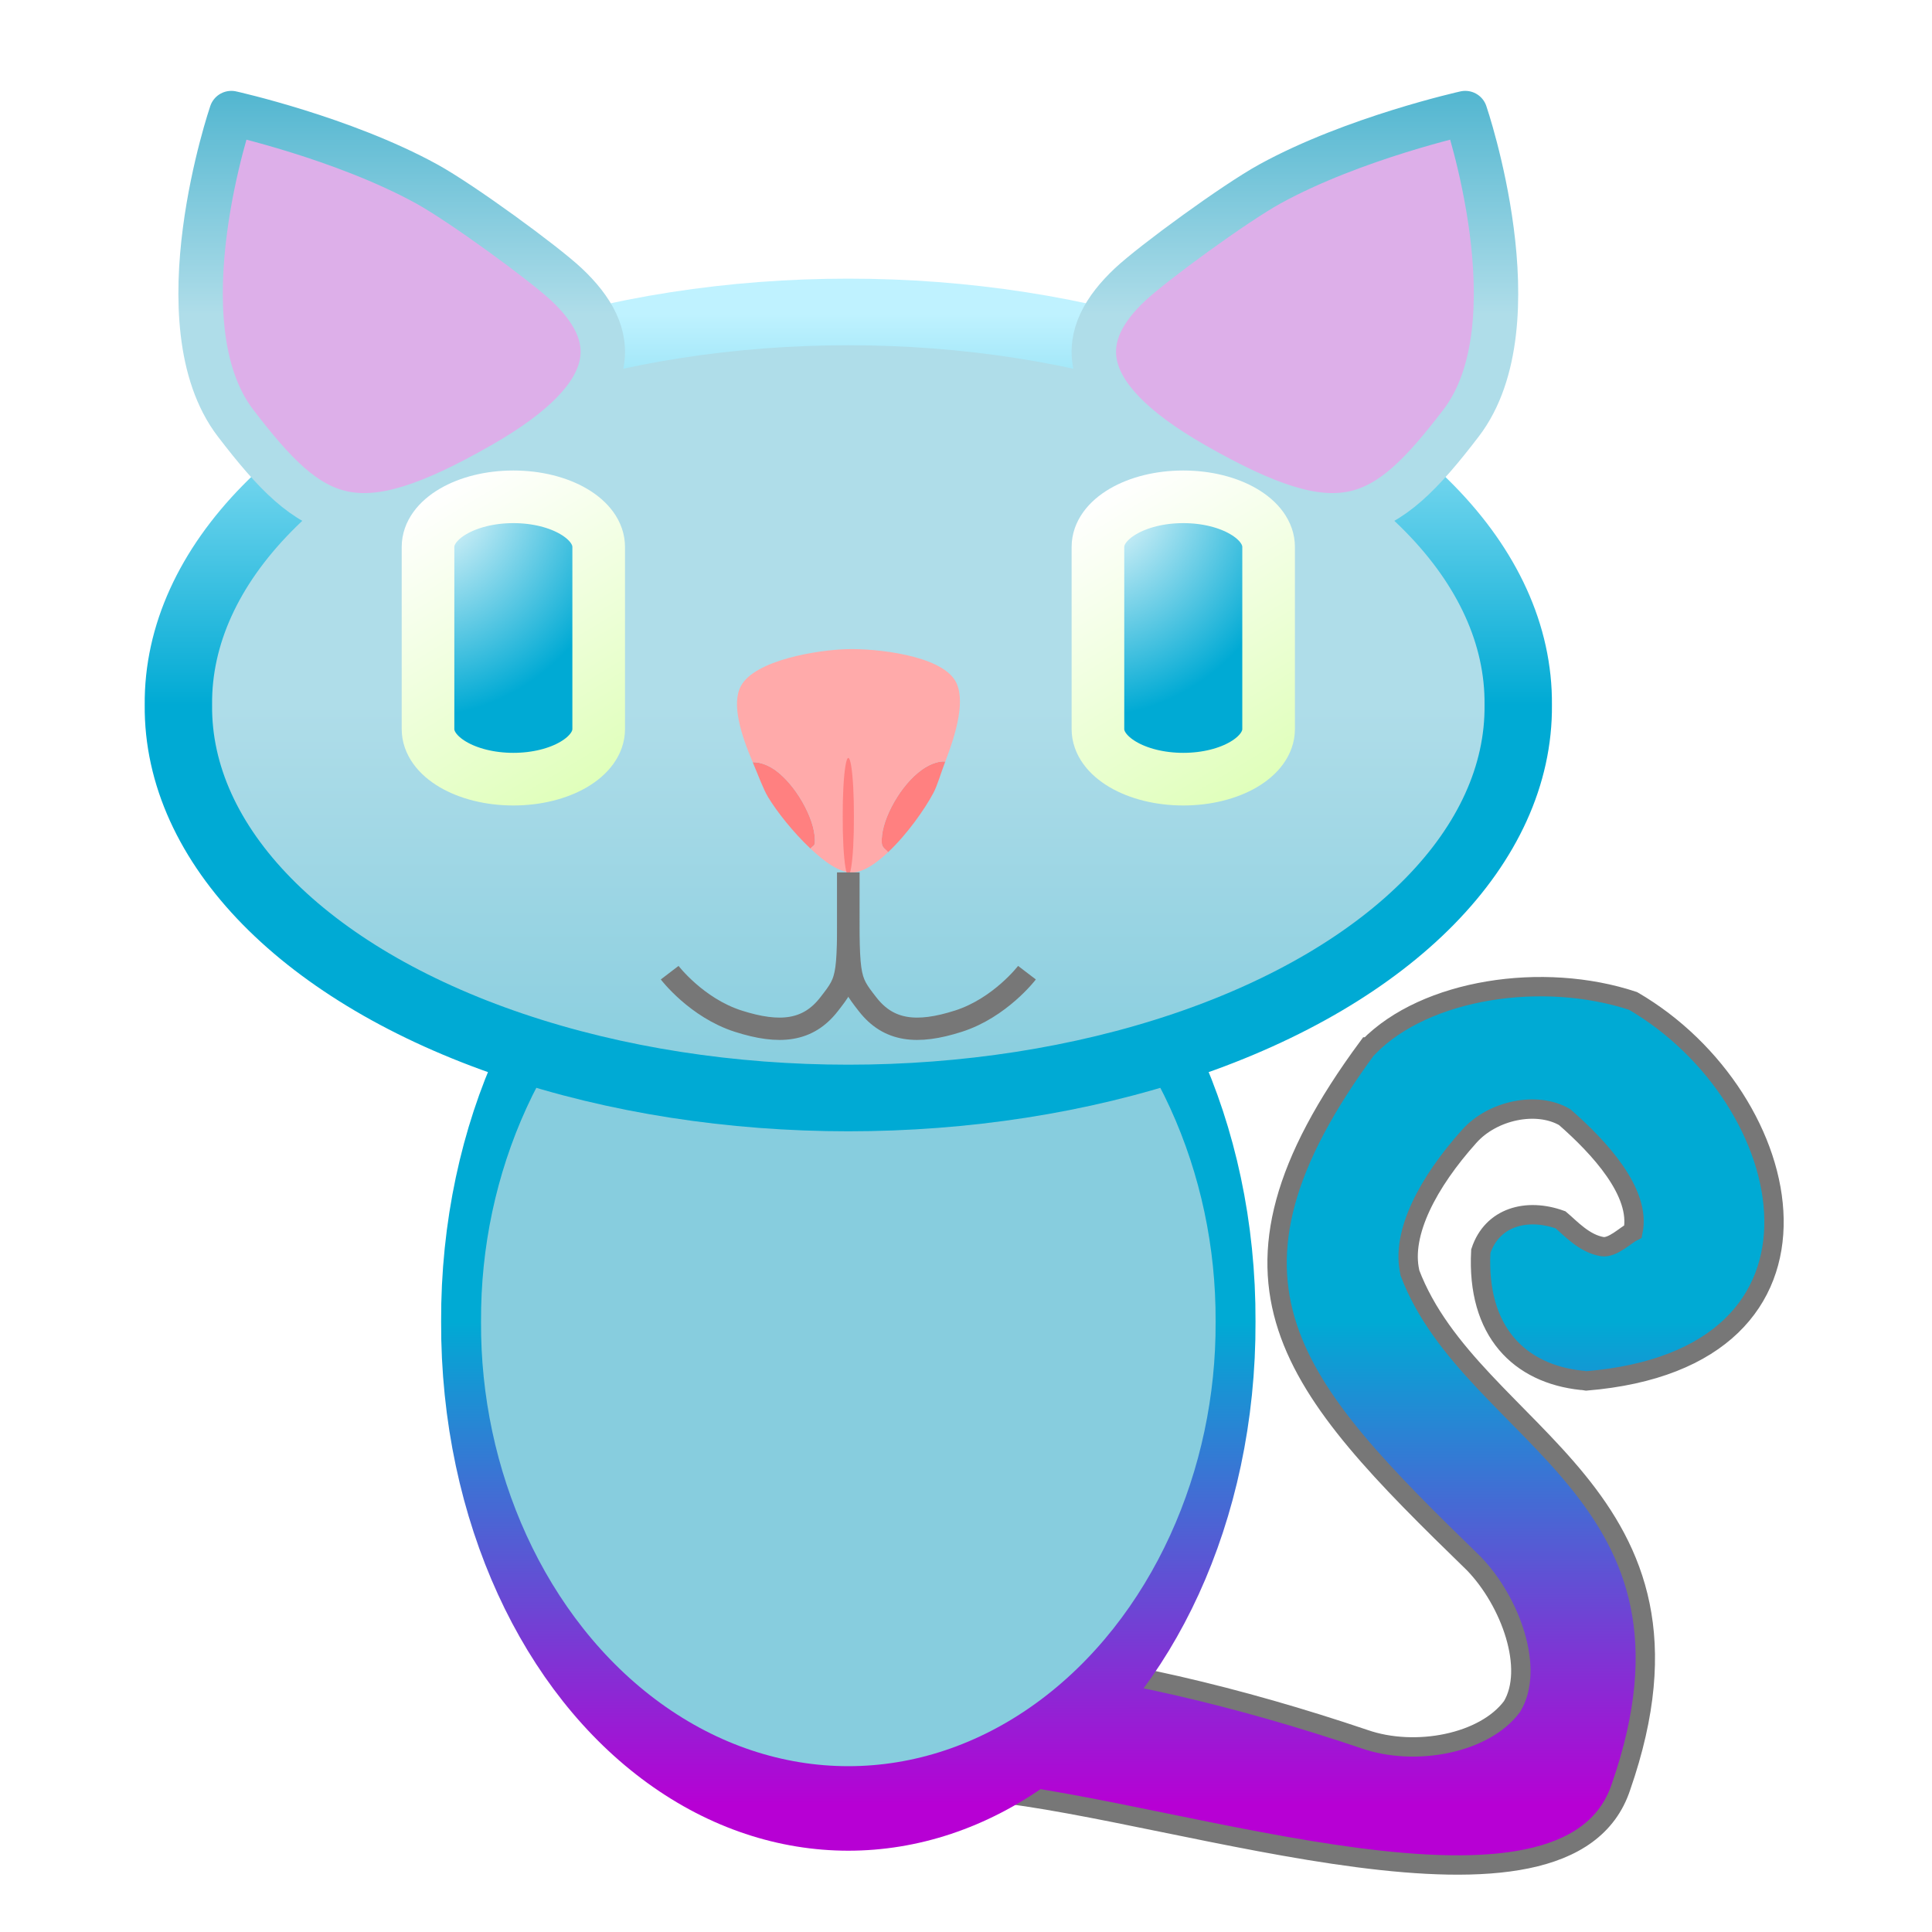
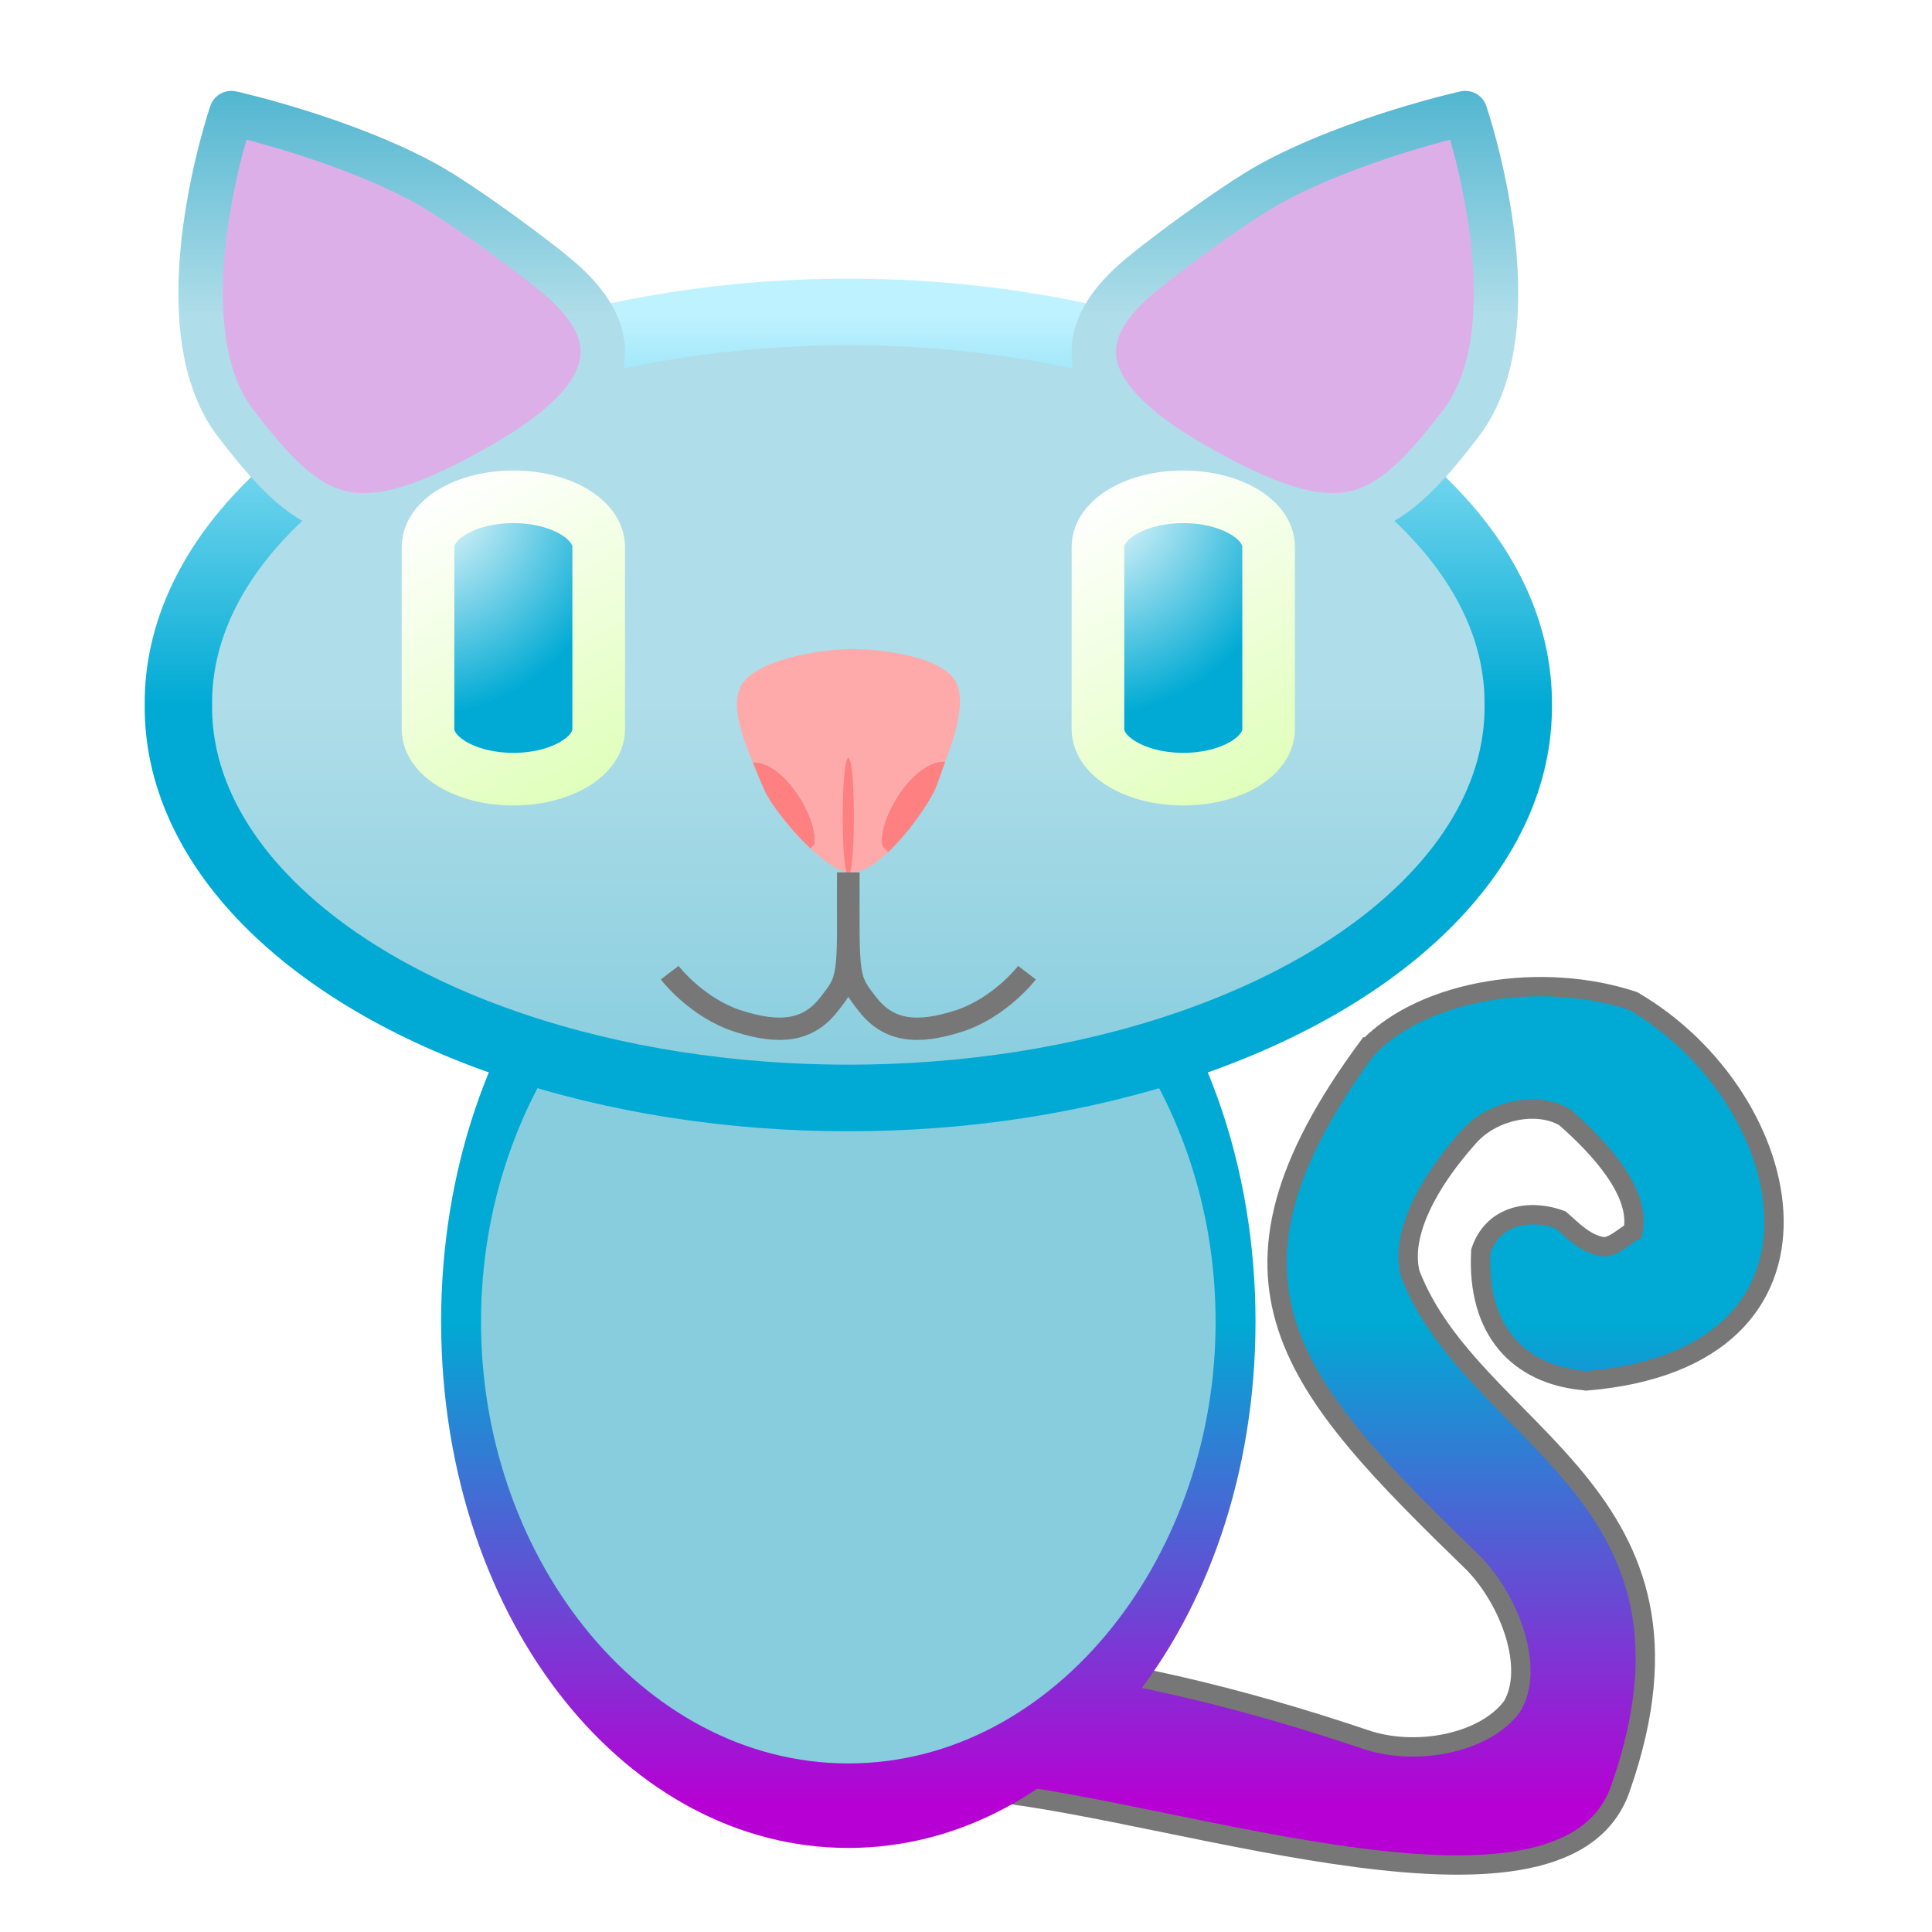
<svg xmlns="http://www.w3.org/2000/svg" xmlns:xlink="http://www.w3.org/1999/xlink" width="100" height="100" id="svg2" version="1.1">
  <defs id="defs4">
-     <linearGradient id="linearGradient3847">
-       <stop style="stop-color:#000000;stop-opacity:1;" offset="0" id="stop3849" />
-       <stop style="stop-color:#000000;stop-opacity:0;" offset="1" id="stop3851" />
-     </linearGradient>
    <linearGradient id="linearGradient4101">
      <stop style="stop-color:#00aad4;stop-opacity:1;" offset="0" id="stop4103" />
      <stop id="stop4109" offset="0.5" style="stop-color:#00aad4;stop-opacity:1;" />
      <stop style="stop-color:#bff2ff;stop-opacity:1;" offset="1" id="stop4105" />
    </linearGradient>
    <linearGradient id="linearGradient4091">
      <stop style="stop-color:#afdde9;stop-opacity:1;" offset="0" id="stop4093" />
      <stop id="stop4099" offset="0.5" style="stop-color:#afdde9;stop-opacity:1;" />
      <stop style="stop-color:#87cdde;stop-opacity:1;" offset="1" id="stop4095" />
    </linearGradient>
    <linearGradient id="linearGradient4081">
      <stop style="stop-color:#00aad4;stop-opacity:1;" offset="0" id="stop4083" />
      <stop id="stop4089" offset="0.5" style="stop-color:#00aad4;stop-opacity:1;" />
      <stop style="stop-color:#b700d4;stop-opacity:1;" offset="1" id="stop4085" />
    </linearGradient>
    <linearGradient id="linearGradient4071">
      <stop style="stop-color:#ffffff;stop-opacity:1;" offset="0" id="stop4073" />
      <stop style="stop-color:#e0ffbb;stop-opacity:1;" offset="1" id="stop4075" />
    </linearGradient>
    <linearGradient id="linearGradient4059">
      <stop style="stop-color:#afdde9;stop-opacity:1;" offset="0" id="stop4061" />
      <stop id="stop4069" offset="0.5" style="stop-color:#afdde9;stop-opacity:1;" />
      <stop style="stop-color:#52b6d0;stop-opacity:1;" offset="1" id="stop4063" />
    </linearGradient>
    <linearGradient id="linearGradient4047">
      <stop style="stop-color:#ffffff;stop-opacity:1;" offset="0" id="stop4049" />
      <stop style="stop-color:#00aad4;stop-opacity:1;" offset="1" id="stop4051" />
    </linearGradient>
    <radialGradient xlink:href="#linearGradient4047" id="radialGradient4053" cx="36.584" cy="22.885" fx="36.584" fy="22.885" r="5" gradientTransform="matrix(2.039277,0.4211111,-0.4620036,2.237303,-41.87781,-40.89122)" gradientUnits="userSpaceOnUse" />
    <radialGradient xlink:href="#linearGradient4047" id="radialGradient4057" gradientUnits="userSpaceOnUse" gradientTransform="matrix(2.039277,0.4211111,-0.4620036,2.237303,-7.202847,-40.89122)" cx="36.584" cy="22.885" fx="36.584" fy="22.885" r="5" />
    <linearGradient xlink:href="#linearGradient4059" id="linearGradient4065" x1="30" y1="25" x2="30" y2="5" gradientUnits="userSpaceOnUse" gradientTransform="matrix(1.155832,0,0,1.155832,-13.8829,-1.075184)" />
    <linearGradient xlink:href="#linearGradient4059" id="linearGradient4067" x1="70" y1="25" x2="70" y2="5" gradientUnits="userSpaceOnUse" gradientTransform="matrix(1.155832,0,0,1.155832,-13.8829,-1.075184)" />
    <linearGradient xlink:href="#linearGradient4071" id="linearGradient4077" x1="61.178" y1="23.178" x2="68.822" y2="35.822" gradientUnits="userSpaceOnUse" gradientTransform="matrix(1.155832,0,0,1.155832,-13.8829,-1.075184)" />
    <linearGradient xlink:href="#linearGradient4071" id="linearGradient4079" x1="31.178" y1="23.178" x2="38.822" y2="35.822" gradientUnits="userSpaceOnUse" gradientTransform="matrix(1.155832,0,0,1.155832,-13.8829,-1.075184)" />
    <linearGradient xlink:href="#linearGradient4081" id="linearGradient4087" x1="48.487" y1="26.511" x2="48.487" y2="62.877" gradientUnits="userSpaceOnUse" />
    <linearGradient xlink:href="#linearGradient4091" id="linearGradient4097" x1="48.487" y1="26.511" x2="48.487" y2="62.877" gradientUnits="userSpaceOnUse" />
    <linearGradient xlink:href="#linearGradient4101" id="linearGradient4107" x1="48.487" y1="62.877" x2="48.487" y2="26.511" gradientUnits="userSpaceOnUse" />
-     <linearGradient xlink:href="#linearGradient4081" id="linearGradient3853" x1="50" y1="40" x2="50" y2="90" gradientUnits="userSpaceOnUse" />
-     <linearGradient xlink:href="#linearGradient4081" id="linearGradient3972" gradientUnits="userSpaceOnUse" x1="50" y1="40" x2="50" y2="90" />
-     <linearGradient xlink:href="#linearGradient4081" id="linearGradient3975" gradientUnits="userSpaceOnUse" x1="50" y1="40" x2="50" y2="90" />
    <linearGradient xlink:href="#linearGradient4081" id="linearGradient4003" gradientUnits="userSpaceOnUse" x1="50" y1="40" x2="50" y2="90" gradientTransform="matrix(1.002182,0,0,1.002182,-6.200371,3.265429)" />
  </defs>
  <g id="layer5" style="display:inline">
    <path style="font-size:medium;font-style:normal;font-variant:normal;font-weight:normal;font-stretch:normal;text-indent:0;text-align:start;text-decoration:none;line-height:normal;letter-spacing:normal;word-spacing:normal;text-transform:none;direction:ltr;block-progression:tb;writing-mode:lr-tb;text-anchor:start;baseline-shift:baseline;color:#000000;fill:url(#linearGradient4003);fill-opacity:1;stroke:#777777;stroke-width:1.002;stroke-miterlimit:4;stroke-opacity:1;stroke-dasharray:none;marker:none;visibility:visible;display:inline;overflow:visible;enable-background:accumulate;font-family:Sans;-inkscape-font-specification:Sans" d="m 70.842,54.189 -0.031,0 c -9.004,12.187 -3.941,17.581 5.481,26.746 1.895,1.965 3.144,5.438 1.973,7.391 -1.422,1.921 -5.007,2.61 -7.642,1.691 -6.421,-2.171 -13.17,-3.792 -18.948,-4.259 -1.829,-0.14 -3.62,1.397 -3.76,3.226 -0.139,1.829 1.398,3.62 3.227,3.758 10.088,1.029 29.985,8.138 32.759,-0.251 5.318,-15.287 -7.701,-18.093 -10.93,-26.62 -0.002,-0.01 0.002,-0.022 0,-0.031 -0.457,-2.007 0.944,-4.646 3.069,-7.015 1.206,-1.361 3.504,-1.845 4.948,-1.002 1.78,1.555 3.955,3.897 3.538,5.914 -0.373,0.184 -1.054,0.871 -1.596,0.788 -0.939,-0.158 -1.651,-0.964 -2.155,-1.386 -1.753,-0.633 -3.545,-0.146 -4.129,1.624 -0.222,4.164 2.005,6.346 5.22,6.684 0.02,0.002 0.042,-0.002 0.063,0 0.053,0.005 0.103,0.027 0.157,0.031 C 96.161,70.324 93.158,56.834 84.528,51.809 79.866,50.263 73.789,51.18 70.842,54.189 z" id="path4128" />
  </g>
  <g id="layer1" transform="translate(0,-952.3622)" style="display:inline">
-     <path transform="matrix(0.6505635,0,0,1.37793,12.36463,959.184)" d="m 79.297,44.694 a 30.81,18.183 0 1 1 -61.619,0 30.81,18.183 0 1 1 61.619,0 z" id="path3000" style="fill:#87cdde;fill-opacity:1;stroke:url(#linearGradient4087);stroke-width:3.175;stroke-miterlimit:4;stroke-opacity:1;stroke-dasharray:none" />
+     <path transform="matrix(0.6505635,0,0,1.37793,12.36463,959.184)" d="m 79.297,44.694 c 0,10.042 -13.794,18.183 -30.81,18.183 -17.016,0 -30.81,-8.141 -30.81,-18.183 0,-10.042 13.794,-18.183 30.81,-18.183 17.016,0 30.81,8.141 30.81,18.183 z" id="path3000" style="fill:#87cdde;fill-opacity:1;stroke:url(#linearGradient4087);stroke-width:3.175;stroke-miterlimit:4;stroke-opacity:1;stroke-dasharray:none" />
  </g>
  <g id="layer2" style="display:inline">
    <path style="fill:url(#linearGradient4097);fill-opacity:1;stroke:url(#linearGradient4107);stroke-width:3.099;stroke-miterlimit:4;stroke-opacity:1;stroke-dasharray:none;marker-start:none;display:inline" id="path2998" d="m 79.297,44.694 a 30.81,18.183 0 1 1 -61.619,0 30.81,18.183 0 1 1 61.619,0 z" transform="matrix(1.125458,0,0,1.112432,-10.66173,-13.22983)" />
  </g>
  <g id="layer3" style="display:inline">
    <path style="fill:#ddafe9;fill-opacity:1;stroke:url(#linearGradient4067);stroke-width:2.299;stroke-linecap:butt;stroke-linejoin:round;stroke-miterlimit:4;stroke-opacity:1;stroke-dasharray:none;display:inline" d="m 61.809,24.037 c -6.565,-3.753 -5.97,-6.817 -3.319,-9.309 1.173,-1.103 5.423,-4.209 7.247,-5.211 4.336,-2.381 10.105,-3.664 10.105,-3.664 0,0 3.72,10.898 -0.216,16.044 -4.024,5.261 -6.247,6.468 -13.818,2.14 z" id="path3994" />
    <path id="path4016" d="m 26.008,24.037 c 6.565,-3.753 5.97,-6.817 3.319,-9.309 C 28.153,13.626 23.904,10.519 22.08,9.517 17.744,7.136 11.974,5.853 11.974,5.853 c 0,0 -3.72,10.898 0.216,16.044 4.024,5.261 6.247,6.468 13.818,2.14 z" style="fill:#ddafe9;fill-opacity:1;stroke:url(#linearGradient4065);stroke-width:2.299;stroke-linecap:butt;stroke-linejoin:round;stroke-miterlimit:4;stroke-opacity:1;stroke-dasharray:none;display:inline" />
  </g>
  <g id="layer4" style="display:inline">
    <rect style="fill:url(#radialGradient4053);fill-opacity:1;stroke:url(#linearGradient4079);stroke-width:2.724;stroke-linecap:round;stroke-linejoin:round;stroke-miterlimit:4;stroke-opacity:1;stroke-dasharray:none" id="rect4021" width="8.834" height="14.614" x="22.154" y="25.715" rx="4.417" ry="2.593" />
    <rect ry="2.593" rx="4.417" y="25.715" x="56.829" height="14.614" width="8.834" id="rect4055" style="fill:url(#radialGradient4057);fill-opacity:1;stroke:url(#linearGradient4077);stroke-width:2.724;stroke-linecap:round;stroke-linejoin:round;stroke-miterlimit:4;stroke-opacity:1;stroke-dasharray:none" />
    <path style="fill:#ff8080;fill-opacity:1;stroke:none;display:inline" d="m 41.958,43.93 c 0.048,-0.123 0.206,-0.131 0.217,-0.289 0.034,-0.51 -0.137,-1.163 -0.506,-1.878 -0.368,-0.715 -0.856,-1.342 -1.373,-1.77 -0.465,-0.385 -0.94,-0.545 -1.336,-0.542 0.28,0.657 0.545,1.391 0.795,1.806 0.439,0.729 1.289,1.816 2.203,2.673 z" id="path3958" />
    <path style="fill:#ff8080;fill-opacity:1;stroke:none;display:inline" d="m 48.929,39.415 c -0.409,-0.031 -0.918,0.172 -1.409,0.578 -0.517,0.428 -1.004,1.055 -1.373,1.77 -0.368,0.715 -0.54,1.368 -0.506,1.878 0.017,0.25 0.214,0.312 0.325,0.47 0.988,-0.926 1.905,-2.237 2.348,-3.07 0.2,-0.375 0.394,-1.051 0.614,-1.625 z" id="path3961" />
    <path style="fill:#ffaaaa;fill-opacity:1;stroke:none;display:inline" d="m 43.836,33.6 c -1.511,0.041 -4.77,0.56 -5.49,1.914 -0.493,0.926 0.009,2.515 0.614,3.937 0.396,-0.004 0.872,0.157 1.336,0.542 0.517,0.428 1.004,1.055 1.373,1.77 0.368,0.715 0.54,1.368 0.506,1.878 -0.011,0.158 -0.168,0.166 -0.217,0.289 0.733,0.688 1.495,1.246 2.167,1.228 0.582,-0.016 1.224,-0.468 1.842,-1.047 -0.111,-0.157 -0.308,-0.219 -0.325,-0.47 -0.034,-0.51 0.137,-1.163 0.506,-1.878 0.368,-0.715 0.856,-1.342 1.373,-1.77 0.491,-0.406 1,-0.609 1.409,-0.578 0.573,-1.496 1.077,-3.241 0.506,-4.19 -0.79,-1.313 -4.088,-1.667 -5.599,-1.625 z" id="path3871" />
    <path style="fill:#ff8080;fill-opacity:1;stroke:none" id="path3895" d="m 7.4,48.577 a 0.38,3.985 0 1 1 -0.759,0 0.38,3.985 0 1 1 0.759,0 z" transform="matrix(0.7614046,0,0,0.7251473,38.563,7.043163)" />
    <path style="fill:none;stroke:#777777;stroke-width:1.156;stroke-linecap:butt;stroke-linejoin:miter;stroke-miterlimit:4;stroke-opacity:1;stroke-dasharray:none" d="m 43.91,45.158 c 0,5.534 -0.077,5.448 1.002,6.831 1.079,1.384 2.543,1.556 4.7,0.865 2.157,-0.692 3.544,-2.508 3.544,-2.508" id="path3965" />
    <path id="path3967" d="m 43.908,45.158 c 0,5.534 0.077,5.448 -1.002,6.831 -1.079,1.384 -2.543,1.556 -4.7,0.865 -2.157,-0.692 -3.544,-2.508 -3.544,-2.508" style="fill:none;stroke:#777777;stroke-width:1.156;stroke-linecap:butt;stroke-linejoin:miter;stroke-miterlimit:4;stroke-opacity:1;stroke-dasharray:none" />
  </g>
</svg>
